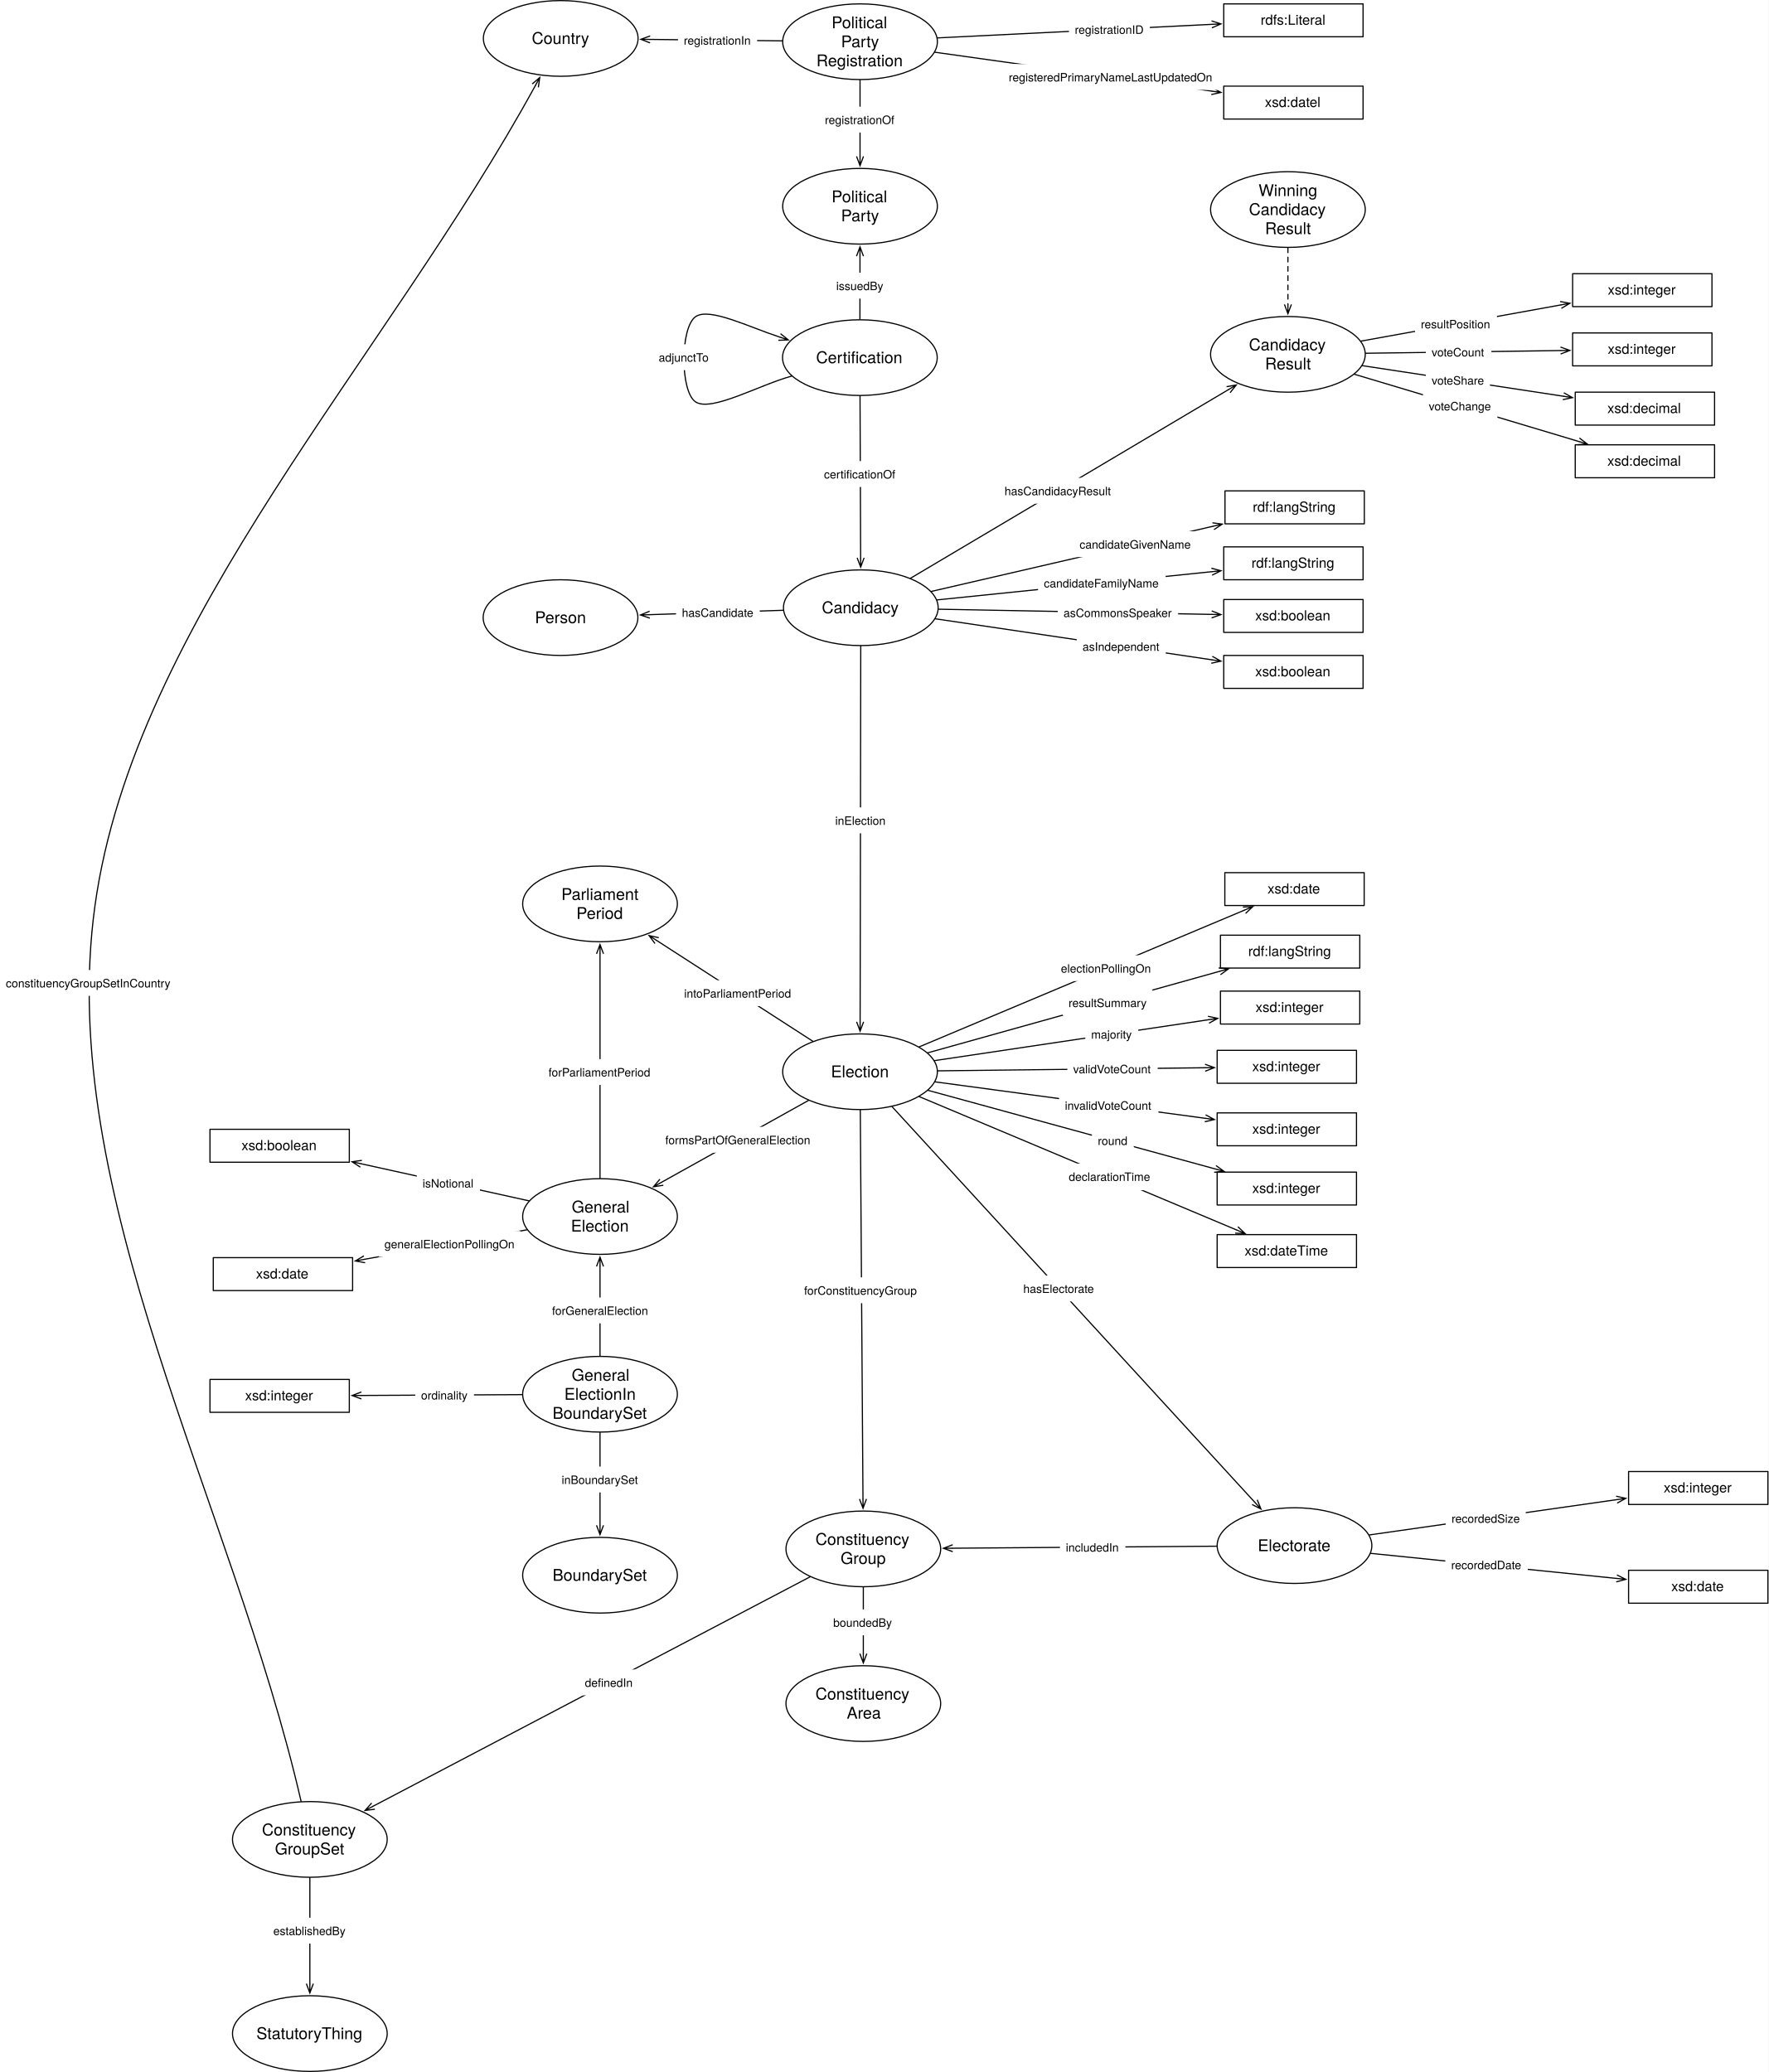
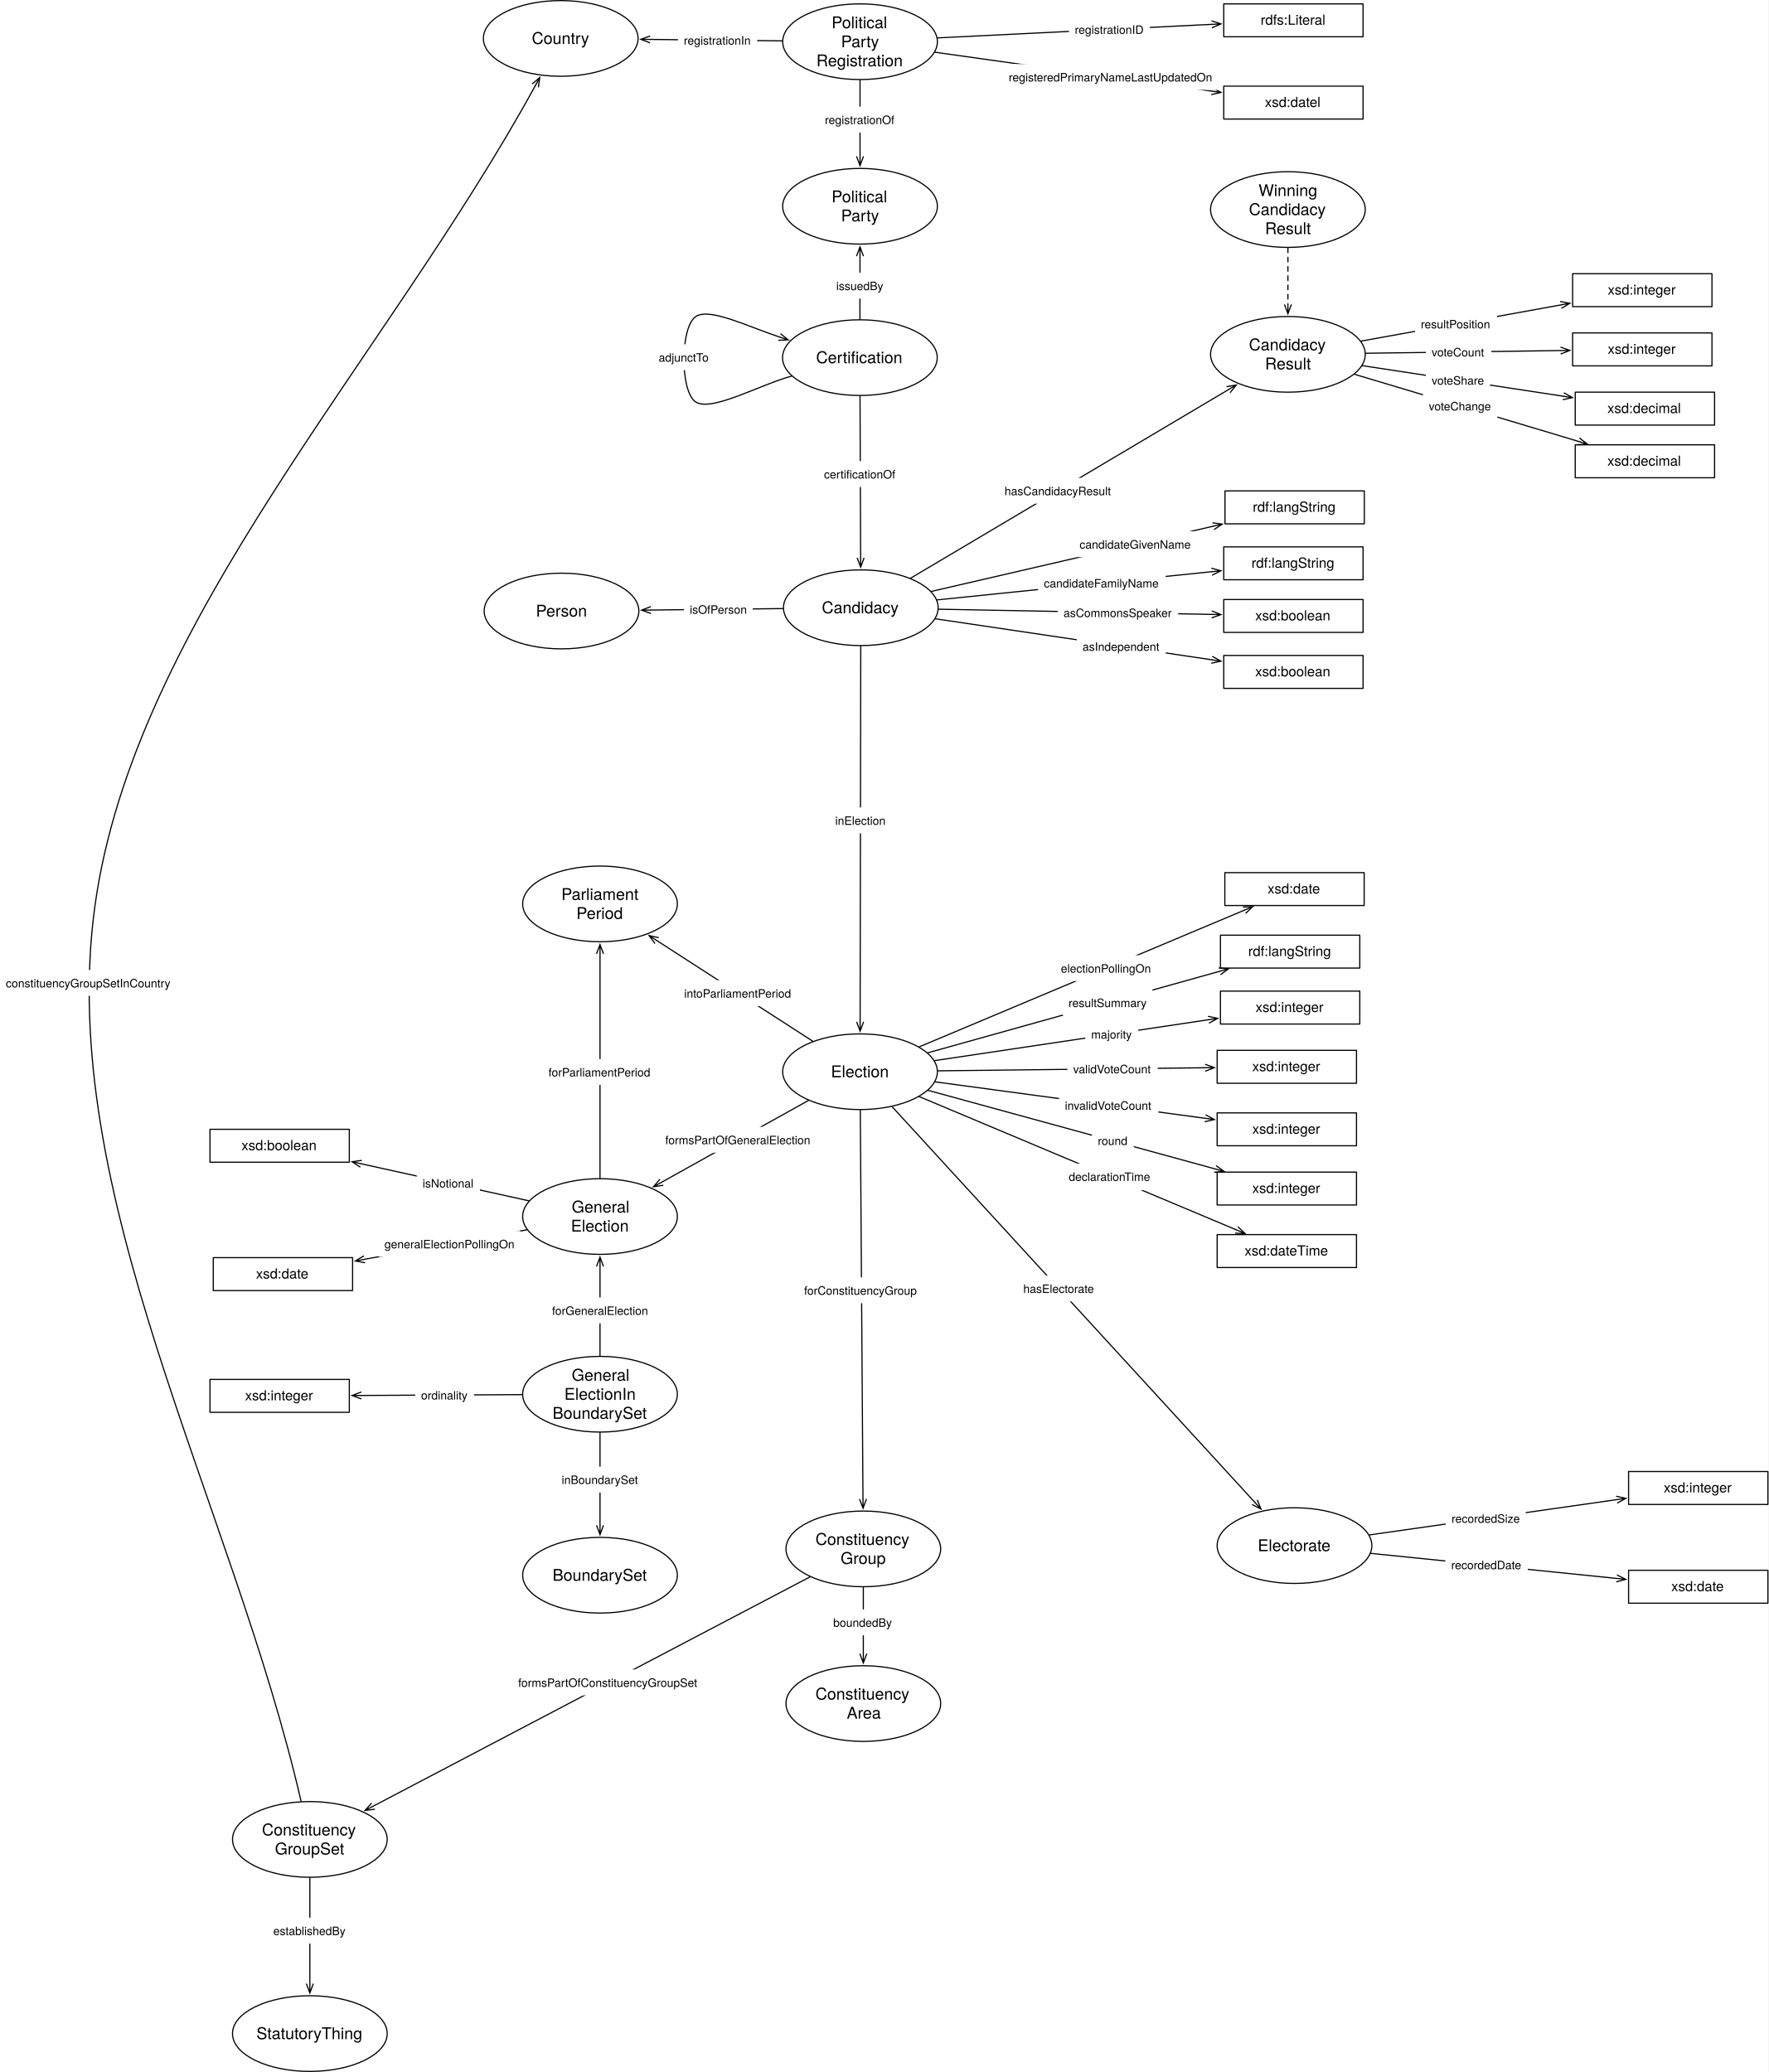
<svg xmlns="http://www.w3.org/2000/svg" version="1.1" viewBox="16.728 132.728 1523.071 1784.798" width="1523.071" height="1784.798">
  <defs>
    <marker orient="auto" overflow="visible" markerUnits="strokeWidth" id="StickArrow_Marker" stroke-linejoin="miter" stroke-miterlimit="10" viewBox="-1 -4 10 8" markerWidth="10" markerHeight="8" color="black">
      <g>
        <path d="M 8 0 L 0 0 M 0 -3 L 8 0 L 0 3" fill="none" stroke="currentColor" stroke-width="1" />
      </g>
    </marker>
  </defs>
-   <g id="Canvas_1" stroke="none" fill-opacity="1" stroke-dasharray="none" stroke-opacity="1" fill="none">
+   <g id="Canvas_1" fill="none" stroke="none" stroke-dasharray="none" fill-opacity="1" stroke-opacity="1">
    <rect fill="white" x="16.728" y="132.728" width="1523.071" height="1784.798" />
    <g id="Canvas_1_Layer_1">
      <g id="Graphic_49">
        <ellipse cx="757.409" cy="1055.906" rx="66.614" ry="32.598" fill="white" />
        <ellipse cx="757.409" cy="1055.906" rx="66.614" ry="32.598" stroke="black" stroke-linecap="round" stroke-linejoin="round" stroke-width="1" />
        <text transform="translate(709.118 1047.709)" fill="black">
          <tspan font-family="Helvetica Neue" font-size="14" fill="black" x="23.273" y="13" xml:space="preserve">Election</tspan>
        </text>
      </g>
      <g id="Graphic_71">
        <ellipse cx="1131.583" cy="1464.094" rx="66.614" ry="32.598" fill="white" />
        <ellipse cx="1131.583" cy="1464.094" rx="66.614" ry="32.598" stroke="black" stroke-linecap="round" stroke-linejoin="round" stroke-width="1" />
        <text transform="translate(1083.291 1455.899)" fill="black">
          <tspan font-family="Helvetica Neue" font-size="14" fill="black" x="16.665" y="13" xml:space="preserve">Electorate</tspan>
        </text>
      </g>
      <g id="Line_72">
        <line x1="757.638" y1="1089.004" x2="759.947" y2="1423.931" marker-end="url(#StickArrow_Marker)" stroke="black" stroke-linecap="round" stroke-linejoin="round" stroke-width="1" />
      </g>
      <g id="Graphic_73">
        <rect x="704.258" y="1233.034" width="108.9" height="22.28" fill="white" />
        <text transform="translate(709.2578 1238.034)" fill="black">
          <tspan font-family="Helvetica Neue" font-size="10" fill="black" x="7247536e-19" y="10" xml:space="preserve">forConstituencyGroup</tspan>
        </text>
      </g>
      <g id="Graphic_74">
        <ellipse cx="760.244" cy="1466.929" rx="66.614" ry="32.598" fill="white" />
        <ellipse cx="760.244" cy="1466.929" rx="66.614" ry="32.598" stroke="black" stroke-linecap="round" stroke-linejoin="round" stroke-width="1" />
        <text transform="translate(711.9527 1450.537)" fill="black">
          <tspan font-family="Helvetica Neue" font-size="14" fill="black" x="7.061" y="13" xml:space="preserve">Constituency</tspan>
          <tspan font-family="Helvetica Neue" font-size="14" fill="black" x="28.712" y="29.392" xml:space="preserve">Group</tspan>
        </text>
      </g>
-       <g id="Line_75">
-         <line x1="1064.476" y1="1464.607" x2="837.25" y2="1466.341" marker-end="url(#StickArrow_Marker)" stroke="black" stroke-linecap="round" stroke-linejoin="round" stroke-width="1" />
-       </g>
-       <g id="Graphic_76">
-         <rect x="929.616" y="1454.281" width="56.31" height="22.28" fill="white" />
-         <text transform="translate(934.6158 1459.281)" fill="black">
-           <tspan font-family="Helvetica Neue" font-size="10" fill="black" x="6536993e-19" y="10" xml:space="preserve">includedIn</tspan>
-         </text>
-       </g>
      <g id="Graphic_77">
        <ellipse cx="760.244" cy="1600.158" rx="66.614" ry="32.598" fill="white" />
        <ellipse cx="760.244" cy="1600.158" rx="66.614" ry="32.598" stroke="black" stroke-linecap="round" stroke-linejoin="round" stroke-width="1" />
        <text transform="translate(711.9527 1583.765)" fill="black">
          <tspan font-family="Helvetica Neue" font-size="14" fill="black" x="7.061" y="13" xml:space="preserve">Constituency</tspan>
          <tspan font-family="Helvetica Neue" font-size="14" fill="black" x="34.032" y="29.392" xml:space="preserve">Area</tspan>
        </text>
      </g>
      <g id="Line_78">
        <line x1="760.244" y1="1500.028" x2="760.244" y2="1557.159" marker-end="url(#StickArrow_Marker)" stroke="black" stroke-linecap="round" stroke-linejoin="round" stroke-width="1" />
      </g>
      <g id="Graphic_79">
        <rect x="729.309" y="1519.051" width="61.87" height="22.28" fill="white" />
        <text transform="translate(734.309 1524.051)" fill="black">
          <tspan font-family="Helvetica Neue" font-size="10" fill="black" x="0" y="10" xml:space="preserve">boundedBy</tspan>
        </text>
      </g>
      <g id="Graphic_177">
        <ellipse cx="757.282" cy="440.787" rx="66.614" ry="32.598" fill="white" />
        <ellipse cx="757.282" cy="440.787" rx="66.614" ry="32.598" stroke="black" stroke-linecap="round" stroke-linejoin="round" stroke-width="1" />
        <text transform="translate(708.991 432.5914)" fill="black">
          <tspan font-family="Helvetica Neue" font-size="14" fill="black" x="10.575" y="13" xml:space="preserve">Certification</tspan>
        </text>
      </g>
      <g id="Line_84">
        <line x1="758.03" y1="689.319" x2="757.482" y2="1012.907" marker-end="url(#StickArrow_Marker)" stroke="black" stroke-linecap="round" stroke-linejoin="round" stroke-width="1" />
      </g>
      <g id="Graphic_85">
        <rect x="731.016" y="828.247" width="53.52" height="22.28" fill="white" />
        <text transform="translate(736.0163 833.247)" fill="black">
          <tspan font-family="Helvetica Neue" font-size="10" fill="black" x="21671553e-20" y="10" xml:space="preserve">inElection</tspan>
        </text>
      </g>
      <g id="Line_178">
        <line x1="757.406" y1="473.886" x2="757.926" y2="613.222" marker-end="url(#StickArrow_Marker)" stroke="black" stroke-linecap="round" stroke-linejoin="round" stroke-width="1" />
      </g>
      <g id="Graphic_179">
        <rect x="721.362" y="529.901" width="72.59" height="22.28" fill="white" />
        <text transform="translate(726.3616 534.9014)" fill="black">
          <tspan font-family="Helvetica Neue" font-size="10" fill="black" x="7105427e-20" y="10" xml:space="preserve">certificationOf</tspan>
        </text>
      </g>
      <g id="Graphic_88">
-         <ellipse cx="499.457" cy="664.724" rx="66.614" ry="32.598" fill="white" />
-         <ellipse cx="499.457" cy="664.724" rx="66.614" ry="32.598" stroke="black" stroke-linecap="round" stroke-linejoin="round" stroke-width="1" />
-         <text transform="translate(451.1653 656.5284)" fill="black">
+         <ellipse cx="500.315" cy="659.055" rx="66.614" ry="32.598" fill="white" />
+         <ellipse cx="500.315" cy="659.055" rx="66.614" ry="32.598" stroke="black" stroke-linecap="round" stroke-linejoin="round" stroke-width="1" />
+         <text transform="translate(452.0236 650.8591)" fill="black">
          <tspan font-family="Helvetica Neue" font-size="14" fill="black" x="26.255" y="13" xml:space="preserve">Person</tspan>
        </text>
      </g>
      <g id="Line_89">
-         <line x1="691.122" y1="658.422" x2="576.316" y2="662.197" marker-end="url(#StickArrow_Marker)" stroke="black" stroke-linecap="round" stroke-linejoin="round" stroke-width="1" />
+         <line x1="690.989" y1="656.958" x2="577.312" y2="658.208" marker-end="url(#StickArrow_Marker)" stroke="black" stroke-linecap="round" stroke-linejoin="round" stroke-width="1" />
      </g>
      <g id="Graphic_90">
-         <rect x="598.982" y="649.127" width="72.05" height="22.28" fill="white" />
-         <text transform="translate(603.9822 654.1274)" fill="black">
-           <tspan font-family="Helvetica Neue" font-size="10" fill="black" x="0" y="10" xml:space="preserve">hasCandidate</tspan>
+         <rect x="605.75" y="646.43" width="59.26" height="22.28" fill="white" />
+         <text transform="translate(610.7502 651.4298)" fill="black">
+           <tspan font-family="Helvetica Neue" font-size="10" fill="black" x="0" y="10" xml:space="preserve">isOfPerson</tspan>
        </text>
      </g>
      <g id="Graphic_91">
        <ellipse cx="758.087" cy="656.221" rx="66.614" ry="32.598" fill="white" />
        <ellipse cx="758.087" cy="656.221" rx="66.614" ry="32.598" stroke="black" stroke-linecap="round" stroke-linejoin="round" stroke-width="1" />
        <text transform="translate(709.7953 648.0245)" fill="black">
          <tspan font-family="Helvetica Neue" font-size="14" fill="black" x="14.712" y="13" xml:space="preserve">Candidacy</tspan>
        </text>
      </g>
      <g id="Graphic_92">
        <ellipse cx="1125.913" cy="437.953" rx="66.614" ry="32.598" fill="white" />
        <ellipse cx="1125.913" cy="437.953" rx="66.614" ry="32.598" stroke="black" stroke-linecap="round" stroke-linejoin="round" stroke-width="1" />
        <text transform="translate(1077.622 421.5608)" fill="black">
          <tspan font-family="Helvetica Neue" font-size="14" fill="black" x="14.712" y="13" xml:space="preserve">Candidacy</tspan>
          <tspan font-family="Helvetica Neue" font-size="14" fill="black" x="28.586" y="29.392" xml:space="preserve">Result</tspan>
        </text>
      </g>
      <g id="Line_95">
        <line x1="800.902" y1="630.814" x2="1074.584" y2="468.411" marker-end="url(#StickArrow_Marker)" stroke="black" stroke-linecap="round" stroke-linejoin="round" stroke-width="1" />
      </g>
      <g id="Graphic_96">
        <rect x="876.864" y="544.32" width="102.05" height="22.28" fill="white" />
        <text transform="translate(881.8638 549.3202)" fill="black">
          <tspan font-family="Helvetica Neue" font-size="10" fill="black" x="0" y="10" xml:space="preserve">hasCandidacyResult</tspan>
        </text>
      </g>
      <g id="Graphic_150">
        <rect x="1419.299" y="1400.315" width="120" height="28.346" fill="white" />
        <rect x="1419.299" y="1400.315" width="120" height="28.346" stroke="black" stroke-linecap="round" stroke-linejoin="round" stroke-width="1" />
        <text transform="translate(1424.299 1407.32)" fill="black">
          <tspan font-family="Helvetica Neue" font-size="12" fill="black" x="25.222" y="11" xml:space="preserve">xsd:integer</tspan>
        </text>
      </g>
      <g id="Line_151">
        <line x1="1196.042" y1="1454.899" x2="1409.003" y2="1424.517" marker-end="url(#StickArrow_Marker)" stroke="black" stroke-linecap="round" stroke-linejoin="round" stroke-width="1" />
      </g>
      <g id="Graphic_152">
        <rect x="1261.844" y="1429.458" width="68.88" height="22.28" fill="white" />
        <text transform="translate(1266.844 1434.458)" fill="black">
          <tspan font-family="Helvetica Neue" font-size="10" fill="black" x="50803806e-20" y="10" xml:space="preserve">recordedSize</tspan>
        </text>
      </g>
      <g id="Graphic_153">
        <rect x="1371.11" y="419.528" width="120" height="28.346" fill="white" />
        <rect x="1371.11" y="419.528" width="120" height="28.346" stroke="black" stroke-linecap="round" stroke-linejoin="round" stroke-width="1" />
        <text transform="translate(1376.11 426.5328)" fill="black">
          <tspan font-family="Helvetica Neue" font-size="12" fill="black" x="25.222" y="11" xml:space="preserve">xsd:integer</tspan>
        </text>
      </g>
      <g id="Line_154">
        <line x1="1193.001" y1="437.018" x2="1360.711" y2="434.682" marker-end="url(#StickArrow_Marker)" stroke="black" stroke-linecap="round" stroke-linejoin="round" stroke-width="1" />
      </g>
      <g id="Graphic_155">
        <rect x="1244.679" y="424.765" width="56.49" height="22.28" fill="white" />
        <text transform="translate(1249.679 429.7646)" fill="black">
          <tspan font-family="Helvetica Neue" font-size="10" fill="black" x="7993606e-19" y="10" xml:space="preserve">voteCount</tspan>
        </text>
      </g>
      <g id="Graphic_159">
        <rect x="1371.11" y="368.504" width="120" height="28.346" fill="white" />
        <rect x="1371.11" y="368.504" width="120" height="28.346" stroke="black" stroke-linecap="round" stroke-linejoin="round" stroke-width="1" />
        <text transform="translate(1376.11 375.5092)" fill="black">
          <tspan font-family="Helvetica Neue" font-size="12" fill="black" x="25.222" y="11" xml:space="preserve">xsd:integer</tspan>
        </text>
      </g>
      <g id="Line_162">
        <line x1="1188.893" y1="426.546" x2="1360.877" y2="395.397" marker-end="url(#StickArrow_Marker)" stroke="black" stroke-linecap="round" stroke-linejoin="round" stroke-width="1" />
      </g>
      <g id="Graphic_163">
        <rect x="1235.389" y="400.595" width="70.56" height="22.28" fill="white" />
        <text transform="translate(1240.389 405.5955)" fill="black">
          <tspan font-family="Helvetica Neue" font-size="10" fill="black" x="6536993e-19" y="10" xml:space="preserve">resultPosition</tspan>
        </text>
      </g>
      <g id="Graphic_164">
        <rect x="1373.356" y="470.551" width="120" height="28.346" fill="white" />
        <rect x="1373.356" y="470.551" width="120" height="28.346" stroke="black" stroke-linecap="round" stroke-linejoin="round" stroke-width="1" />
        <text transform="translate(1378.356 477.5564)" fill="black">
          <tspan font-family="Helvetica Neue" font-size="12" fill="black" x="22.66" y="11" xml:space="preserve">xsd:decimal</tspan>
        </text>
      </g>
      <g id="Line_165">
        <line x1="1190.032" y1="447.707" x2="1363.074" y2="474.032" marker-end="url(#StickArrow_Marker)" stroke="black" stroke-linecap="round" stroke-linejoin="round" stroke-width="1" />
      </g>
      <g id="Graphic_166">
        <rect x="1244.709" y="449.083" width="55.19" height="22.28" fill="white" />
        <text transform="translate(1249.709 454.0834)" fill="black">
          <tspan font-family="Helvetica Neue" font-size="10" fill="black" x="0" y="10" xml:space="preserve">voteShare</tspan>
        </text>
      </g>
      <g id="Graphic_189">
        <rect x="1064.968" y="1037.48" width="120" height="28.346" fill="white" />
        <rect x="1064.968" y="1037.48" width="120" height="28.346" stroke="black" stroke-linecap="round" stroke-linejoin="round" stroke-width="1" />
        <text transform="translate(1069.968 1044.486)" fill="black">
          <tspan font-family="Helvetica Neue" font-size="12" fill="black" x="25.222" y="11" xml:space="preserve">xsd:integer</tspan>
        </text>
      </g>
      <g id="Line_190">
        <line x1="824.505" y1="1055.129" x2="1054.569" y2="1052.468" marker-end="url(#StickArrow_Marker)" stroke="black" stroke-linecap="round" stroke-linejoin="round" stroke-width="1" />
      </g>
      <g id="Graphic_191">
        <rect x="935.955" y="1042.25" width="77.79" height="22.28" fill="white" />
        <text transform="translate(940.9551 1047.25)" fill="black">
          <tspan font-family="Helvetica Neue" font-size="10" fill="black" x="43343107e-20" y="10" xml:space="preserve">validVoteCount</tspan>
        </text>
      </g>
      <g id="Graphic_199">
        <rect x="1064.968" y="1091.339" width="120" height="28.346" fill="white" />
        <rect x="1064.968" y="1091.339" width="120" height="28.346" stroke="black" stroke-linecap="round" stroke-linejoin="round" stroke-width="1" />
        <text transform="translate(1069.968 1098.344)" fill="black">
          <tspan font-family="Helvetica Neue" font-size="12" fill="black" x="25.222" y="11" xml:space="preserve">xsd:integer</tspan>
        </text>
      </g>
      <g id="Line_200">
        <line x1="822.133" y1="1064.641" x2="1054.662" y2="1096.023" marker-end="url(#StickArrow_Marker)" stroke="black" stroke-linecap="round" stroke-linejoin="round" stroke-width="1" />
      </g>
      <g id="Graphic_201">
        <rect x="928.813" y="1073.673" width="85.57" height="22.28" fill="white" />
        <text transform="translate(933.8134 1078.673)" fill="black">
          <tspan font-family="Helvetica Neue" font-size="10" fill="black" x="0" y="10" xml:space="preserve">invalidVoteCount</tspan>
        </text>
      </g>
      <g id="Graphic_202">
        <ellipse cx="533.472" cy="1180.63" rx="66.614" ry="32.598" fill="white" />
        <ellipse cx="533.472" cy="1180.63" rx="66.614" ry="32.598" stroke="black" stroke-linecap="round" stroke-linejoin="round" stroke-width="1" />
        <text transform="translate(485.181 1164.238)" fill="black">
          <tspan font-family="Helvetica Neue" font-size="14" fill="black" x="23.924" y="13" xml:space="preserve">General</tspan>
          <tspan font-family="Helvetica Neue" font-size="14" fill="black" x="23.273" y="29.392" xml:space="preserve">Election</tspan>
        </text>
      </g>
      <g id="Line_203">
        <line x1="713.003" y1="1080.638" x2="586.528" y2="1151.08" marker-end="url(#StickArrow_Marker)" stroke="black" stroke-linecap="round" stroke-linejoin="round" stroke-width="1" />
      </g>
      <g id="Graphic_204">
        <rect x="584.698" y="1103.364" width="135" height="22.28" fill="white" />
        <text transform="translate(589.6977 1108.364)" fill="black">
          <tspan font-family="Helvetica Neue" font-size="10" fill="black" x="7105427e-21" y="10" xml:space="preserve">formsPartOfGeneralElection</tspan>
        </text>
      </g>
      <g id="Graphic_217">
        <ellipse cx="1125.913" cy="313.228" rx="66.614" ry="32.598" fill="white" />
        <ellipse cx="1125.913" cy="313.228" rx="66.614" ry="32.598" stroke="black" stroke-linecap="round" stroke-linejoin="round" stroke-width="1" />
        <text transform="translate(1077.622 288.6404)" fill="black">
          <tspan font-family="Helvetica Neue" font-size="14" fill="black" x="23.007" y="13" xml:space="preserve">Winning</tspan>
          <tspan font-family="Helvetica Neue" font-size="14" fill="black" x="14.712" y="29.392" xml:space="preserve">Candidacy</tspan>
          <tspan font-family="Helvetica Neue" font-size="14" fill="black" x="28.586" y="45.784" xml:space="preserve">Result</tspan>
        </text>
      </g>
      <g id="Line_218">
        <line x1="1125.913" y1="346.327" x2="1125.913" y2="394.954" marker-end="url(#StickArrow_Marker)" stroke="black" stroke-linecap="round" stroke-linejoin="round" stroke-dasharray="4.0,4.0" stroke-width="1" />
      </g>
      <g id="Graphic_219">
        <ellipse cx="533.472" cy="911.339" rx="66.614" ry="32.598" fill="white" />
        <ellipse cx="533.472" cy="911.339" rx="66.614" ry="32.598" stroke="black" stroke-linecap="round" stroke-linejoin="round" stroke-width="1" />
        <text transform="translate(485.181 894.9466)" fill="black">
          <tspan font-family="Helvetica Neue" font-size="14" fill="black" x="14.971" y="13" xml:space="preserve">Parliament</tspan>
          <tspan font-family="Helvetica Neue" font-size="14" fill="black" x="27.942" y="29.392" xml:space="preserve">Period</tspan>
        </text>
      </g>
      <g id="Line_220">
        <line x1="716.744" y1="1029.653" x2="582.455" y2="942.961" marker-end="url(#StickArrow_Marker)" stroke="black" stroke-linecap="round" stroke-linejoin="round" stroke-width="1" />
      </g>
      <g id="Graphic_221">
        <rect x="600.902" y="977.086" width="103.34" height="22.28" fill="white" />
        <text transform="translate(605.9018 982.0856)" fill="black">
          <tspan font-family="Helvetica Neue" font-size="10" fill="black" x="7105427e-20" y="10" xml:space="preserve">intoParliamentPeriod</tspan>
        </text>
      </g>
      <g id="Graphic_222">
        <ellipse cx="757.409" cy="310.394" rx="66.614" ry="32.598" fill="white" />
        <ellipse cx="757.409" cy="310.394" rx="66.614" ry="32.598" stroke="black" stroke-linecap="round" stroke-linejoin="round" stroke-width="1" />
        <text transform="translate(709.118 294.0017)" fill="black">
          <tspan font-family="Helvetica Neue" font-size="14" fill="black" x="23.798" y="13" xml:space="preserve">Political</tspan>
          <tspan font-family="Helvetica Neue" font-size="14" fill="black" x="31.96" y="29.392" xml:space="preserve">Party</tspan>
        </text>
      </g>
      <g id="Line_223">
        <line x1="757.315" y1="407.689" x2="757.367" y2="353.392" marker-end="url(#StickArrow_Marker)" stroke="black" stroke-linecap="round" stroke-linejoin="round" stroke-width="1" />
      </g>
      <g id="Graphic_224">
        <rect x="731.878" y="367.661" width="50.93" height="22.28" fill="white" />
        <text transform="translate(736.8777 372.6607)" fill="black">
          <tspan font-family="Helvetica Neue" font-size="10" fill="black" x="14210855e-20" y="10" xml:space="preserve">issuedBy</tspan>
        </text>
      </g>
      <g id="Line_226">
        <path d="M 698.503 456.709 C 671.006 464.157 629.753 487.613 616.005 479.055 C 602.256 470.497 602.423 414.23 616.005 405.354 C 628.076 397.465 661.615 414.367 687.996 423.006" marker-end="url(#StickArrow_Marker)" stroke="black" stroke-linecap="round" stroke-linejoin="round" stroke-width="1" />
      </g>
      <g id="Graphic_227">
        <rect x="579.009" y="429.288" width="53.53" height="22.28" fill="white" />
        <text transform="translate(584.0089 434.2881)" fill="black">
          <tspan font-family="Helvetica Neue" font-size="10" fill="black" x="0" y="10" xml:space="preserve">adjunctTo</tspan>
        </text>
      </g>
      <g id="Graphic_228">
        <rect x="1064.968" y="1142.362" width="120" height="28.346" fill="white" />
        <rect x="1064.968" y="1142.362" width="120" height="28.346" stroke="black" stroke-linecap="round" stroke-linejoin="round" stroke-width="1" />
        <text transform="translate(1069.968 1149.367)" fill="black">
          <tspan font-family="Helvetica Neue" font-size="12" fill="black" x="25.222" y="11" xml:space="preserve">xsd:integer</tspan>
        </text>
      </g>
      <g id="Line_229">
        <line x1="816.041" y1="1071.958" x2="1063.169" y2="1139.616" marker-end="url(#StickArrow_Marker)" stroke="black" stroke-linecap="round" stroke-linejoin="round" stroke-width="1" />
      </g>
      <g id="Graphic_230">
        <rect x="957.148" y="1104.018" width="36" height="23" fill="white" />
        <text transform="translate(962.1775 1109.018)" fill="black">
          <tspan font-family="Helvetica Neue" font-size="10" fill="black" x="0" y="10" xml:space="preserve">round</tspan>
        </text>
      </g>
      <g id="Graphic_234">
        <rect x="1064.968" y="1196.22" width="120" height="28.346" fill="white" />
        <rect x="1064.968" y="1196.22" width="120" height="28.346" stroke="black" stroke-linecap="round" stroke-linejoin="round" stroke-width="1" />
        <text transform="translate(1069.968 1203.226)" fill="black">
          <tspan font-family="Helvetica Neue" font-size="12" fill="black" x="18.658" y="11" xml:space="preserve">xsd:dateTime</tspan>
        </text>
      </g>
      <g id="Line_235">
        <line x1="808.406" y1="1077.34" x2="1081.66" y2="1192.191" marker-end="url(#StickArrow_Marker)" stroke="black" stroke-linecap="round" stroke-linejoin="round" stroke-width="1" />
      </g>
      <g id="Graphic_236">
        <rect x="931.907" y="1134.981" width="82" height="23" fill="white" />
        <text transform="translate(937.1624 1139.981)" fill="black">
          <tspan font-family="Helvetica Neue" font-size="10" fill="black" x="7958079e-19" y="10" xml:space="preserve">declarationTime</tspan>
        </text>
      </g>
      <g id="Graphic_242">
        <rect x="1419.299" y="1485.354" width="120" height="28.346" fill="white" />
        <rect x="1419.299" y="1485.354" width="120" height="28.346" stroke="black" stroke-linecap="round" stroke-linejoin="round" stroke-width="1" />
        <text transform="translate(1424.299 1492.36)" fill="black">
          <tspan font-family="Helvetica Neue" font-size="12" fill="black" x="31.774" y="11" xml:space="preserve">xsd:date</tspan>
        </text>
      </g>
      <g id="Line_243">
        <line x1="1197.303" y1="1470.792" x2="1408.953" y2="1492.359" marker-end="url(#StickArrow_Marker)" stroke="black" stroke-linecap="round" stroke-linejoin="round" stroke-width="1" />
      </g>
      <g id="Graphic_244">
        <rect x="1261.476" y="1469.448" width="71" height="23" fill="white" />
        <text transform="translate(1266.506 1474.448)" fill="black">
          <tspan font-family="Helvetica Neue" font-size="10" fill="black" x="0" y="10" xml:space="preserve">recordedDate</tspan>
        </text>
      </g>
      <g id="Graphic_245">
        <rect x="1071.712" y="555.591" width="120" height="28.346" fill="white" />
        <rect x="1071.712" y="555.591" width="120" height="28.346" stroke="black" stroke-linecap="round" stroke-linejoin="round" stroke-width="1" />
        <text transform="translate(1076.712 562.5958)" fill="black">
          <tspan font-family="Helvetica Neue" font-size="12" fill="black" x="18.886" y="11" xml:space="preserve">rdf:langString</tspan>
        </text>
      </g>
      <g id="Line_247">
        <line x1="818.811" y1="642.169" x2="1061.579" y2="585.992" marker-end="url(#StickArrow_Marker)" stroke="black" stroke-linecap="round" stroke-linejoin="round" stroke-width="1" />
      </g>
      <g id="Graphic_246">
        <rect x="941.466" y="590.325" width="106.5" height="22.28" fill="white" />
        <text transform="translate(946.4656 595.3246)" fill="black">
          <tspan font-family="Helvetica Neue" font-size="10" fill="black" x="0" y="10" xml:space="preserve">candidateGivenName</tspan>
        </text>
      </g>
      <g id="Graphic_253">
        <rect x="1373.356" y="515.905" width="120" height="28.346" fill="white" />
        <rect x="1373.356" y="515.905" width="120" height="28.346" stroke="black" stroke-linecap="round" stroke-linejoin="round" stroke-width="1" />
        <text transform="translate(1378.356 522.9107)" fill="black">
          <tspan font-family="Helvetica Neue" font-size="12" fill="black" x="22.66" y="11" xml:space="preserve">xsd:decimal</tspan>
        </text>
      </g>
      <g id="Line_255">
        <line x1="1183.215" y1="455.123" x2="1376.094" y2="512.92" marker-end="url(#StickArrow_Marker)" stroke="black" stroke-linecap="round" stroke-linejoin="round" stroke-width="1" />
      </g>
      <g id="Graphic_254">
        <rect x="1242.237" y="471.27" width="64.08" height="22.28" fill="white" />
        <text transform="translate(1247.237 476.2704)" fill="black">
          <tspan font-family="Helvetica Neue" font-size="10" fill="black" x="8739676e-19" y="10" xml:space="preserve">voteChange</tspan>
        </text>
      </g>
      <g id="Graphic_258">
        <rect x="1070.638" y="603.779" width="120" height="28.346" fill="white" />
        <rect x="1070.638" y="603.779" width="120" height="28.346" stroke="black" stroke-linecap="round" stroke-linejoin="round" stroke-width="1" />
        <text transform="translate(1075.638 610.7848)" fill="black">
          <tspan font-family="Helvetica Neue" font-size="12" fill="black" x="18.886" y="11" xml:space="preserve">rdf:langString</tspan>
        </text>
      </g>
      <g id="Line_257">
        <line x1="823.785" y1="649.472" x2="1060.292" y2="625.178" marker-end="url(#StickArrow_Marker)" stroke="black" stroke-linecap="round" stroke-linejoin="round" stroke-width="1" />
      </g>
      <g id="Graphic_256">
        <rect x="910.743" y="623.759" width="109.84" height="22.28" fill="white" />
        <text transform="translate(915.7429 628.7586)" fill="black">
          <tspan font-family="Helvetica Neue" font-size="10" fill="black" x="7105427e-20" y="10" xml:space="preserve">candidateFamilyName</tspan>
        </text>
      </g>
      <g id="Graphic_259">
        <rect x="1070.638" y="649.134" width="120" height="28.346" fill="white" />
        <rect x="1070.638" y="649.134" width="120" height="28.346" stroke="black" stroke-linecap="round" stroke-linejoin="round" stroke-width="1" />
        <text transform="translate(1075.638 656.1391)" fill="black">
          <tspan font-family="Helvetica Neue" font-size="12" fill="black" x="22.108" y="11" xml:space="preserve">xsd:boolean</tspan>
        </text>
      </g>
      <g id="Line_261">
        <line x1="825.151" y1="657.496" x2="1060.24" y2="661.968" marker-end="url(#StickArrow_Marker)" stroke="black" stroke-linecap="round" stroke-linejoin="round" stroke-width="1" />
      </g>
      <g id="Graphic_260">
        <rect x="927.653" y="649.293" width="103.73" height="22.28" fill="white" />
        <text transform="translate(932.6534 654.2925)" fill="black">
          <tspan font-family="Helvetica Neue" font-size="10" fill="black" x="0" y="10" xml:space="preserve">asCommonsSpeaker</tspan>
        </text>
      </g>
      <g id="Graphic_262">
        <rect x="1070.638" y="697.323" width="120" height="28.346" fill="white" />
        <rect x="1070.638" y="697.323" width="120" height="28.346" stroke="black" stroke-linecap="round" stroke-linejoin="round" stroke-width="1" />
        <text transform="translate(1075.638 704.3281)" fill="black">
          <tspan font-family="Helvetica Neue" font-size="12" fill="black" x="22.108" y="11" xml:space="preserve">xsd:boolean</tspan>
        </text>
      </g>
      <g id="Line_264">
        <line x1="822.342" y1="665.754" x2="1060.35" y2="701.067" marker-end="url(#StickArrow_Marker)" stroke="black" stroke-linecap="round" stroke-linejoin="round" stroke-width="1" />
      </g>
      <g id="Graphic_263">
        <rect x="944.025" y="678.358" width="76.69" height="22.28" fill="white" />
        <text transform="translate(949.0254 683.3576)" fill="black">
          <tspan font-family="Helvetica Neue" font-size="10" fill="black" x="0" y="10" xml:space="preserve">asIndependent</tspan>
        </text>
      </g>
      <g id="Line_266">
        <line x1="472.252" y1="1167.107" x2="327.722" y2="1135.182" marker-end="url(#StickArrow_Marker)" stroke="black" stroke-linecap="round" stroke-linejoin="round" stroke-width="1" />
      </g>
      <g id="Graphic_265">
        <rect x="375.644" y="1140.64" width="54.44" height="22.28" fill="white" />
        <text transform="translate(380.6443 1145.64)" fill="black">
          <tspan font-family="Helvetica Neue" font-size="10" fill="black" x="0" y="10" xml:space="preserve">isNotional</tspan>
        </text>
      </g>
      <g id="Graphic_267">
        <rect x="197.567" y="1105.512" width="120" height="28.346" fill="white" />
        <rect x="197.567" y="1105.512" width="120" height="28.346" stroke="black" stroke-linecap="round" stroke-linejoin="round" stroke-width="1" />
        <text transform="translate(202.5668 1112.517)" fill="black">
          <tspan font-family="Helvetica Neue" font-size="12" fill="black" x="22.108" y="11" xml:space="preserve">xsd:boolean</tspan>
        </text>
      </g>
      <g id="Graphic_268">
        <rect x="200.401" y="1216.063" width="120" height="28.346" fill="white" />
        <rect x="200.401" y="1216.063" width="120" height="28.346" stroke="black" stroke-linecap="round" stroke-linejoin="round" stroke-width="1" />
        <text transform="translate(205.4015 1223.068)" fill="black">
          <tspan font-family="Helvetica Neue" font-size="12" fill="black" x="31.774" y="11" xml:space="preserve">xsd:date</tspan>
        </text>
      </g>
      <g id="Line_270">
        <line x1="470.515" y1="1192.067" x2="330.634" y2="1217.478" marker-end="url(#StickArrow_Marker)" stroke="black" stroke-linecap="round" stroke-linejoin="round" stroke-width="1" />
      </g>
      <g id="Graphic_269">
        <rect x="342.822" y="1193.039" width="122.04" height="22.28" fill="white" />
        <text transform="translate(347.8224 1198.039)" fill="black">
          <tspan font-family="Helvetica Neue" font-size="10" fill="black" x="43343107e-20" y="10" xml:space="preserve">generalElectionPollingOn</tspan>
        </text>
      </g>
      <g id="Graphic_273">
        <rect x="1071.583" y="884.409" width="120" height="28.346" fill="white" />
        <rect x="1071.583" y="884.409" width="120" height="28.346" stroke="black" stroke-linecap="round" stroke-linejoin="round" stroke-width="1" />
        <text transform="translate(1076.583 891.4147)" fill="black">
          <tspan font-family="Helvetica Neue" font-size="12" fill="black" x="31.774" y="11" xml:space="preserve">xsd:date</tspan>
        </text>
      </g>
      <g id="Line_272">
        <line x1="808.399" y1="1034.467" x2="1088.286" y2="916.787" marker-end="url(#StickArrow_Marker)" stroke="black" stroke-linecap="round" stroke-linejoin="round" stroke-width="1" />
      </g>
      <g id="Graphic_271">
        <rect x="925.355" y="955.581" width="88.34" height="22.28" fill="white" />
        <text transform="translate(930.3551 960.5805)" fill="black">
          <tspan font-family="Helvetica Neue" font-size="10" fill="black" x="7105427e-20" y="10" xml:space="preserve">electionPollingOn</tspan>
        </text>
      </g>
      <g id="Line_275">
        <line x1="533.472" y1="1147.532" x2="533.472" y2="954.337" marker-end="url(#StickArrow_Marker)" stroke="black" stroke-linecap="round" stroke-linejoin="round" stroke-width="1" />
      </g>
      <g id="Graphic_274">
        <rect x="484.122" y="1045" width="98.7" height="22.28" fill="white" />
        <text transform="translate(489.1223 1050)" fill="black">
          <tspan font-family="Helvetica Neue" font-size="10" fill="black" x="36948222e-20" y="10" xml:space="preserve">forParliamentPeriod</tspan>
        </text>
      </g>
      <g id="Graphic_276">
        <rect x="1067.803" y="986.457" width="120" height="28.346" fill="white" />
        <rect x="1067.803" y="986.457" width="120" height="28.346" stroke="black" stroke-linecap="round" stroke-linejoin="round" stroke-width="1" />
        <text transform="translate(1072.803 993.4619)" fill="black">
          <tspan font-family="Helvetica Neue" font-size="12" fill="black" x="25.222" y="11" xml:space="preserve">xsd:integer</tspan>
        </text>
      </g>
      <g id="Line_278">
        <line x1="821.634" y1="1046.321" x2="1057.517" y2="1011.119" marker-end="url(#StickArrow_Marker)" stroke="black" stroke-linecap="round" stroke-linejoin="round" stroke-width="1" />
      </g>
      <g id="Graphic_277">
        <rect x="951.438" y="1012.41" width="45.56" height="22.28" fill="white" />
        <text transform="translate(956.4378 1017.41)" fill="black">
          <tspan font-family="Helvetica Neue" font-size="10" fill="black" x="6536993e-19" y="10" xml:space="preserve">majority</tspan>
        </text>
      </g>
      <g id="Graphic_279">
        <rect x="1067.803" y="938.268" width="120" height="28.346" fill="white" />
        <rect x="1067.803" y="938.268" width="120" height="28.346" stroke="black" stroke-linecap="round" stroke-linejoin="round" stroke-width="1" />
        <text transform="translate(1072.803 945.2729)" fill="black">
          <tspan font-family="Helvetica Neue" font-size="12" fill="black" x="18.886" y="11" xml:space="preserve">rdf:langString</tspan>
        </text>
      </g>
      <g id="Line_281">
        <line x1="815.758" y1="1039.607" x2="1067.048" y2="969.412" marker-end="url(#StickArrow_Marker)" stroke="black" stroke-linecap="round" stroke-linejoin="round" stroke-width="1" />
      </g>
      <g id="Graphic_280">
        <rect x="931.978" y="985.213" width="77.25" height="22.28" fill="white" />
        <text transform="translate(936.9779 990.2127)" fill="black">
          <tspan font-family="Helvetica Neue" font-size="10" fill="black" x="0" y="10" xml:space="preserve">resultSummary</tspan>
        </text>
      </g>
      <g id="Graphic_282">
        <ellipse cx="757.409" cy="168.661" rx="66.614" ry="32.598" fill="white" />
        <ellipse cx="757.409" cy="168.661" rx="66.614" ry="32.598" stroke="black" stroke-linecap="round" stroke-linejoin="round" stroke-width="1" />
        <text transform="translate(709.118 144.0734)" fill="black">
          <tspan font-family="Helvetica Neue" font-size="14" fill="black" x="23.798" y="13" xml:space="preserve">Political</tspan>
          <tspan font-family="Helvetica Neue" font-size="14" fill="black" x="31.96" y="29.392" xml:space="preserve">Party</tspan>
          <tspan font-family="Helvetica Neue" font-size="14" fill="black" x="10.701" y="45.784" xml:space="preserve">Registration</tspan>
        </text>
      </g>
      <g id="Line_284">
        <line x1="757.409" y1="201.76" x2="757.409" y2="267.395" marker-end="url(#StickArrow_Marker)" stroke="black" stroke-linecap="round" stroke-linejoin="round" stroke-width="1" />
      </g>
      <g id="Graphic_283">
        <rect x="722.129" y="224.61" width="70.56" height="22.28" fill="white" />
        <text transform="translate(727.1294 229.6104)" fill="black">
          <tspan font-family="Helvetica Neue" font-size="10" fill="black" x="6536993e-19" y="10" xml:space="preserve">registrationOf</tspan>
        </text>
      </g>
      <g id="Graphic_391">
        <ellipse cx="499.634" cy="165.827" rx="66.614" ry="32.598" fill="white" />
        <ellipse cx="499.634" cy="165.827" rx="66.614" ry="32.598" stroke="black" stroke-linecap="round" stroke-linejoin="round" stroke-width="1" />
        <text transform="translate(451.3426 157.6308)" fill="black">
          <tspan font-family="Helvetica Neue" font-size="14" fill="black" x="23.399" y="13" xml:space="preserve">Country</tspan>
        </text>
      </g>
      <g id="Line_393">
        <line x1="690.312" y1="167.924" x2="576.631" y2="166.673" marker-end="url(#StickArrow_Marker)" stroke="black" stroke-linecap="round" stroke-linejoin="round" stroke-width="1" />
      </g>
      <g id="Graphic_392">
        <rect x="600.626" y="156.172" width="68.15" height="22.28" fill="white" />
        <text transform="translate(605.6263 161.1721)" fill="black">
          <tspan font-family="Helvetica Neue" font-size="10" fill="black" x="7283063e-19" y="10" xml:space="preserve">registrationIn</tspan>
        </text>
      </g>
      <g id="Graphic_397">
        <rect x="1070.638" y="136.063" width="120" height="28.346" fill="white" />
        <rect x="1070.638" y="136.063" width="120" height="28.346" stroke="black" stroke-linecap="round" stroke-linejoin="round" stroke-width="1" />
        <text transform="translate(1075.638 143.0682)" fill="black">
          <tspan font-family="Helvetica Neue" font-size="12" fill="black" x="26.776" y="11" xml:space="preserve">rdfs:Literal</tspan>
        </text>
      </g>
      <g id="Line_399">
        <line x1="824.189" y1="165.365" x2="1060.25" y2="153.711" marker-end="url(#StickArrow_Marker)" stroke="black" stroke-linecap="round" stroke-linejoin="round" stroke-width="1" />
      </g>
      <g id="Graphic_398">
        <rect x="937.358" y="146.919" width="69.63" height="22.28" fill="white" />
        <text transform="translate(942.3576 151.9192)" fill="black">
          <tspan font-family="Helvetica Neue" font-size="10" fill="black" x="5115908e-19" y="10" xml:space="preserve">registrationID</tspan>
        </text>
      </g>
      <g id="Graphic_400">
        <rect x="1070.638" y="206.929" width="120" height="28.346" fill="white" />
        <rect x="1070.638" y="206.929" width="120" height="28.346" stroke="black" stroke-linecap="round" stroke-linejoin="round" stroke-width="1" />
        <text transform="translate(1075.638 213.9344)" fill="black">
          <tspan font-family="Helvetica Neue" font-size="12" fill="black" x="30.442" y="11" xml:space="preserve">xsd:datel</tspan>
        </text>
      </g>
      <g id="Line_402">
        <line x1="821.943" y1="177.729" x2="1060.339" y2="211.225" marker-end="url(#StickArrow_Marker)" stroke="black" stroke-linecap="round" stroke-linejoin="round" stroke-width="1" />
      </g>
      <g id="Graphic_401">
        <rect x="880.477" y="187.904" width="186.34" height="22.28" fill="white" />
        <text transform="translate(885.4767 192.9041)" fill="black">
          <tspan font-family="Helvetica Neue" font-size="10" fill="black" x="8526513e-20" y="10" xml:space="preserve">registeredPrimaryNameLastUpdatedOn</tspan>
        </text>
      </g>
      <g id="Graphic_406">
        <ellipse cx="533.472" cy="1489.606" rx="66.614" ry="32.598" fill="white" />
        <ellipse cx="533.472" cy="1489.606" rx="66.614" ry="32.598" stroke="black" stroke-linecap="round" stroke-linejoin="round" stroke-width="1" />
        <text transform="translate(485.181 1481.41)" fill="black">
          <tspan font-family="Helvetica Neue" font-size="14" fill="black" x="7.453" y="13" xml:space="preserve">BoundarySet</tspan>
        </text>
      </g>
      <g id="Graphic_407">
        <ellipse cx="533.472" cy="1333.701" rx="66.614" ry="32.598" fill="white" />
        <ellipse cx="533.472" cy="1333.701" rx="66.614" ry="32.598" stroke="black" stroke-linecap="round" stroke-linejoin="round" stroke-width="1" />
        <text transform="translate(485.181 1309.113)" fill="black">
          <tspan font-family="Helvetica Neue" font-size="14" fill="black" x="23.924" y="13" xml:space="preserve">General</tspan>
          <tspan font-family="Helvetica Neue" font-size="14" fill="black" x="17.568" y="29.392" xml:space="preserve">ElectionIn</tspan>
          <tspan font-family="Helvetica Neue" font-size="14" fill="black" x="7.453" y="45.784" xml:space="preserve">BoundarySet</tspan>
        </text>
      </g>
      <g id="Graphic_408">
        <rect x="197.567" y="1320.945" width="120" height="28.346" fill="white" />
        <rect x="197.567" y="1320.945" width="120" height="28.346" stroke="black" stroke-linecap="round" stroke-linejoin="round" stroke-width="1" />
        <text transform="translate(202.5668 1327.95)" fill="black">
          <tspan font-family="Helvetica Neue" font-size="12" fill="black" x="25.222" y="11" xml:space="preserve">xsd:integer</tspan>
        </text>
      </g>
      <g id="Line_410">
        <line x1="533.472" y1="1300.602" x2="533.472" y2="1223.628" marker-end="url(#StickArrow_Marker)" stroke="black" stroke-linecap="round" stroke-linejoin="round" stroke-width="1" />
      </g>
      <g id="Graphic_409">
        <rect x="487.182" y="1250.37" width="92.58" height="22.28" fill="white" />
        <text transform="translate(492.1823 1255.37)" fill="black">
          <tspan font-family="Helvetica Neue" font-size="10" fill="black" x="8739676e-19" y="10" xml:space="preserve">forGeneralElection</tspan>
        </text>
      </g>
      <g id="Line_412">
        <line x1="533.472" y1="1366.799" x2="533.472" y2="1446.608" marker-end="url(#StickArrow_Marker)" stroke="black" stroke-linecap="round" stroke-linejoin="round" stroke-width="1" />
      </g>
      <g id="Graphic_411">
        <rect x="495.412" y="1396.028" width="76.12" height="22.28" fill="white" />
        <text transform="translate(500.4124 1401.028)" fill="black">
          <tspan font-family="Helvetica Neue" font-size="10" fill="black" x="0" y="10" xml:space="preserve">inBoundarySet</tspan>
        </text>
      </g>
      <g id="Line_414">
        <line x1="466.362" y1="1334.045" x2="327.967" y2="1334.756" marker-end="url(#StickArrow_Marker)" stroke="black" stroke-linecap="round" stroke-linejoin="round" stroke-width="1" />
      </g>
      <g id="Graphic_413">
        <rect x="374.35" y="1323.248" width="50.56" height="22.28" fill="white" />
        <text transform="translate(379.3498 1328.248)" fill="black">
          <tspan font-family="Helvetica Neue" font-size="10" fill="black" x="6536993e-19" y="10" xml:space="preserve">ordinality</tspan>
        </text>
      </g>
      <g id="Line_434">
        <line x1="785.019" y1="1086.025" x2="1097.283" y2="1426.677" marker-end="url(#StickArrow_Marker)" stroke="black" stroke-linecap="round" stroke-linejoin="round" stroke-width="1" />
      </g>
      <g id="Graphic_433">
        <rect x="892.992" y="1231.461" width="71.11" height="22.28" fill="white" />
        <text transform="translate(897.9917 1236.461)" fill="black">
          <tspan font-family="Helvetica Neue" font-size="10" fill="black" x="2877698e-19" y="10" xml:space="preserve">hasElectorate</tspan>
        </text>
      </g>
      <g id="Graphic_435">
        <ellipse cx="283.578" cy="1717.184" rx="66.614" ry="32.598" fill="white" />
        <ellipse cx="283.578" cy="1717.184" rx="66.614" ry="32.598" stroke="black" stroke-linecap="round" stroke-linejoin="round" stroke-width="1" />
        <text transform="translate(235.2866 1700.792)" fill="black">
          <tspan font-family="Helvetica Neue" font-size="14" fill="black" x="7.061" y="13" xml:space="preserve">Constituency</tspan>
          <tspan font-family="Helvetica Neue" font-size="14" fill="black" x="18.212" y="29.392" xml:space="preserve">GroupSet</tspan>
        </text>
      </g>
      <g id="Line_438">
        <path d="M 276.014 1684.302 C 216.859 1427.145 64.127 1160.481 98.532 912.756 C 132.517 668.048 349.129 441.676 477.746 206.505" marker-end="url(#StickArrow_Marker)" stroke="black" stroke-linecap="round" stroke-linejoin="round" stroke-width="1" />
      </g>
      <g id="Graphic_437">
        <rect x="16.728" y="968.28" width="153.73" height="22.28" fill="white" />
        <text transform="translate(21.72832 973.2804)" fill="black">
          <tspan font-family="Helvetica Neue" font-size="10" fill="black" x="0" y="10" xml:space="preserve">constituencyGroupSetInCountry</tspan>
        </text>
      </g>
      <g id="Line_440">
        <line x1="714.381" y1="1491.008" x2="338.206" y2="1688.503" marker-end="url(#StickArrow_Marker)" stroke="black" stroke-linecap="round" stroke-linejoin="round" stroke-width="1" />
      </g>
      <g id="Graphic_439">
-         <rect x="515.415" y="1570.811" width="51.49" height="22.28" fill="white" />
-         <text transform="translate(520.4148 1575.811)" fill="black">
-           <tspan font-family="Helvetica Neue" font-size="10" fill="black" x="7993606e-19" y="10" xml:space="preserve">definedIn</tspan>
+         <rect x="458" y="1570.811" width="166.32" height="22.28" fill="white" />
+         <text transform="translate(462.9998 1575.811)" fill="black">
+           <tspan font-family="Helvetica Neue" font-size="10" fill="black" x="0" y="10" xml:space="preserve">formsPartOfConstituencyGroupSet</tspan>
        </text>
      </g>
      <g id="Graphic_441">
        <ellipse cx="283.578" cy="1884.428" rx="66.614" ry="32.598" fill="white" />
        <ellipse cx="283.578" cy="1884.428" rx="66.614" ry="32.598" stroke="black" stroke-linecap="round" stroke-linejoin="round" stroke-width="1" />
        <text transform="translate(235.2866 1876.232)" fill="black">
          <tspan font-family="Helvetica Neue" font-size="14" fill="black" x="2.266" y="13" xml:space="preserve">StatutoryThing</tspan>
        </text>
      </g>
      <g id="Line_443">
        <line x1="283.578" y1="1750.282" x2="283.578" y2="1841.429" marker-end="url(#StickArrow_Marker)" stroke="black" stroke-linecap="round" stroke-linejoin="round" stroke-width="1" />
      </g>
      <g id="Graphic_442">
        <rect x="247.093" y="1784.613" width="72.97" height="22.28" fill="white" />
        <text transform="translate(252.0929 1789.613)" fill="black">
          <tspan font-family="Helvetica Neue" font-size="10" fill="black" x="58264504e-20" y="10" xml:space="preserve">establishedBy</tspan>
        </text>
      </g>
    </g>
  </g>
</svg>
